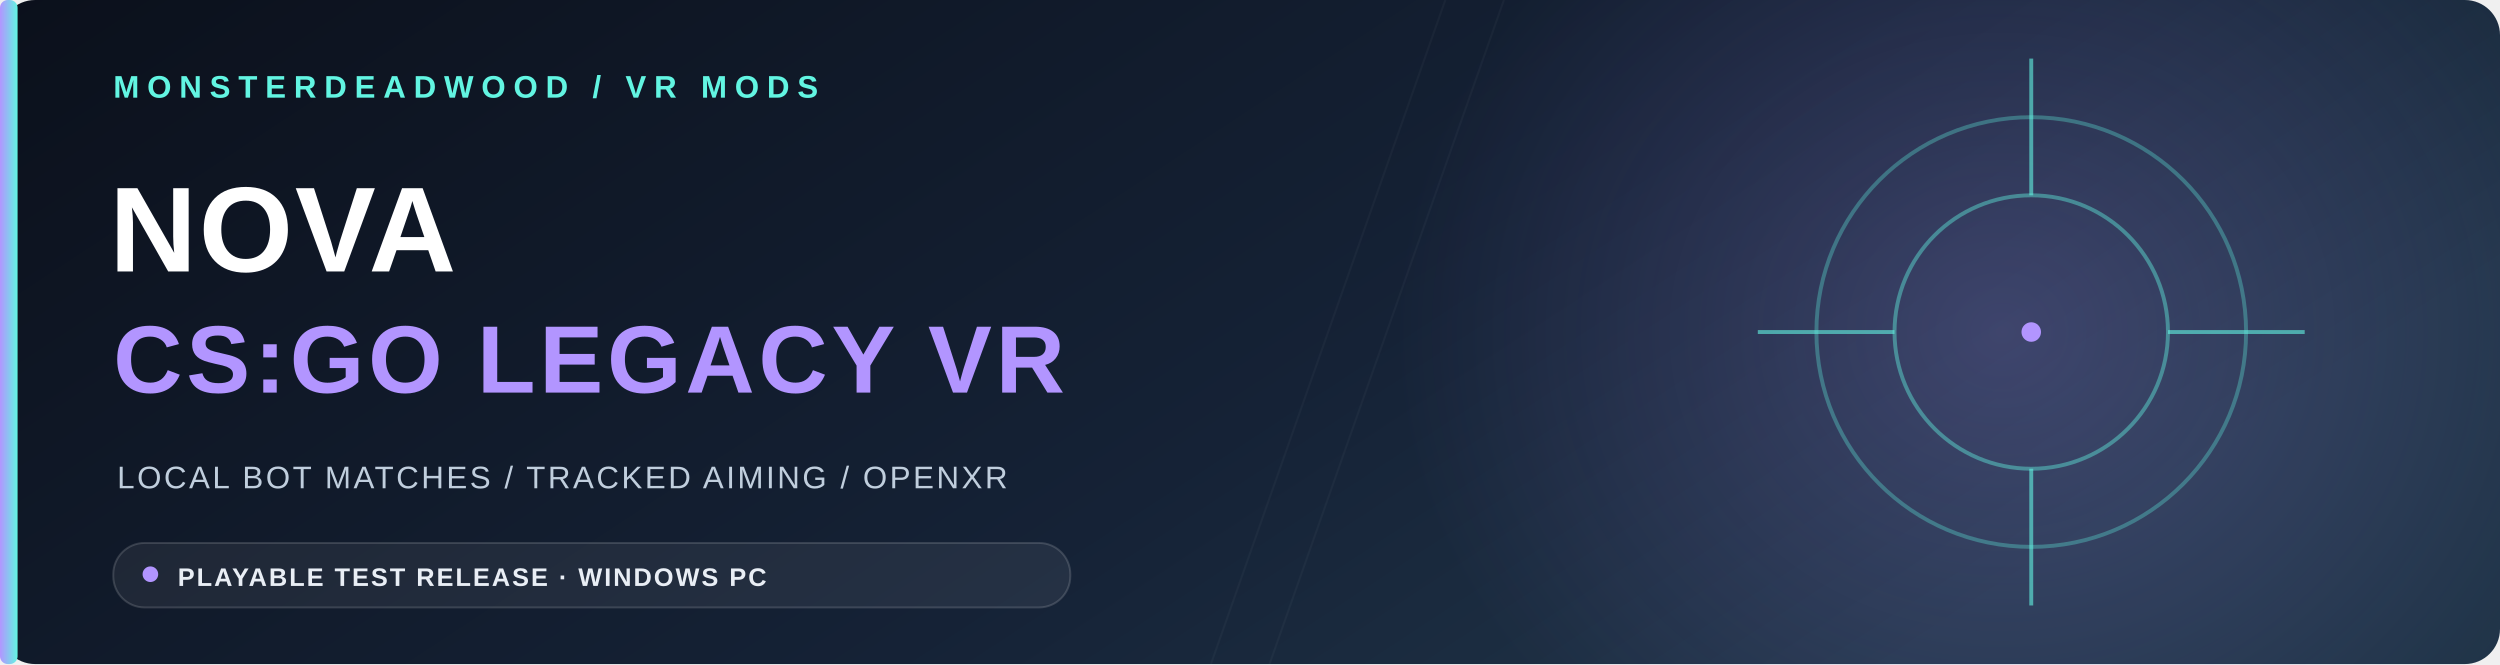
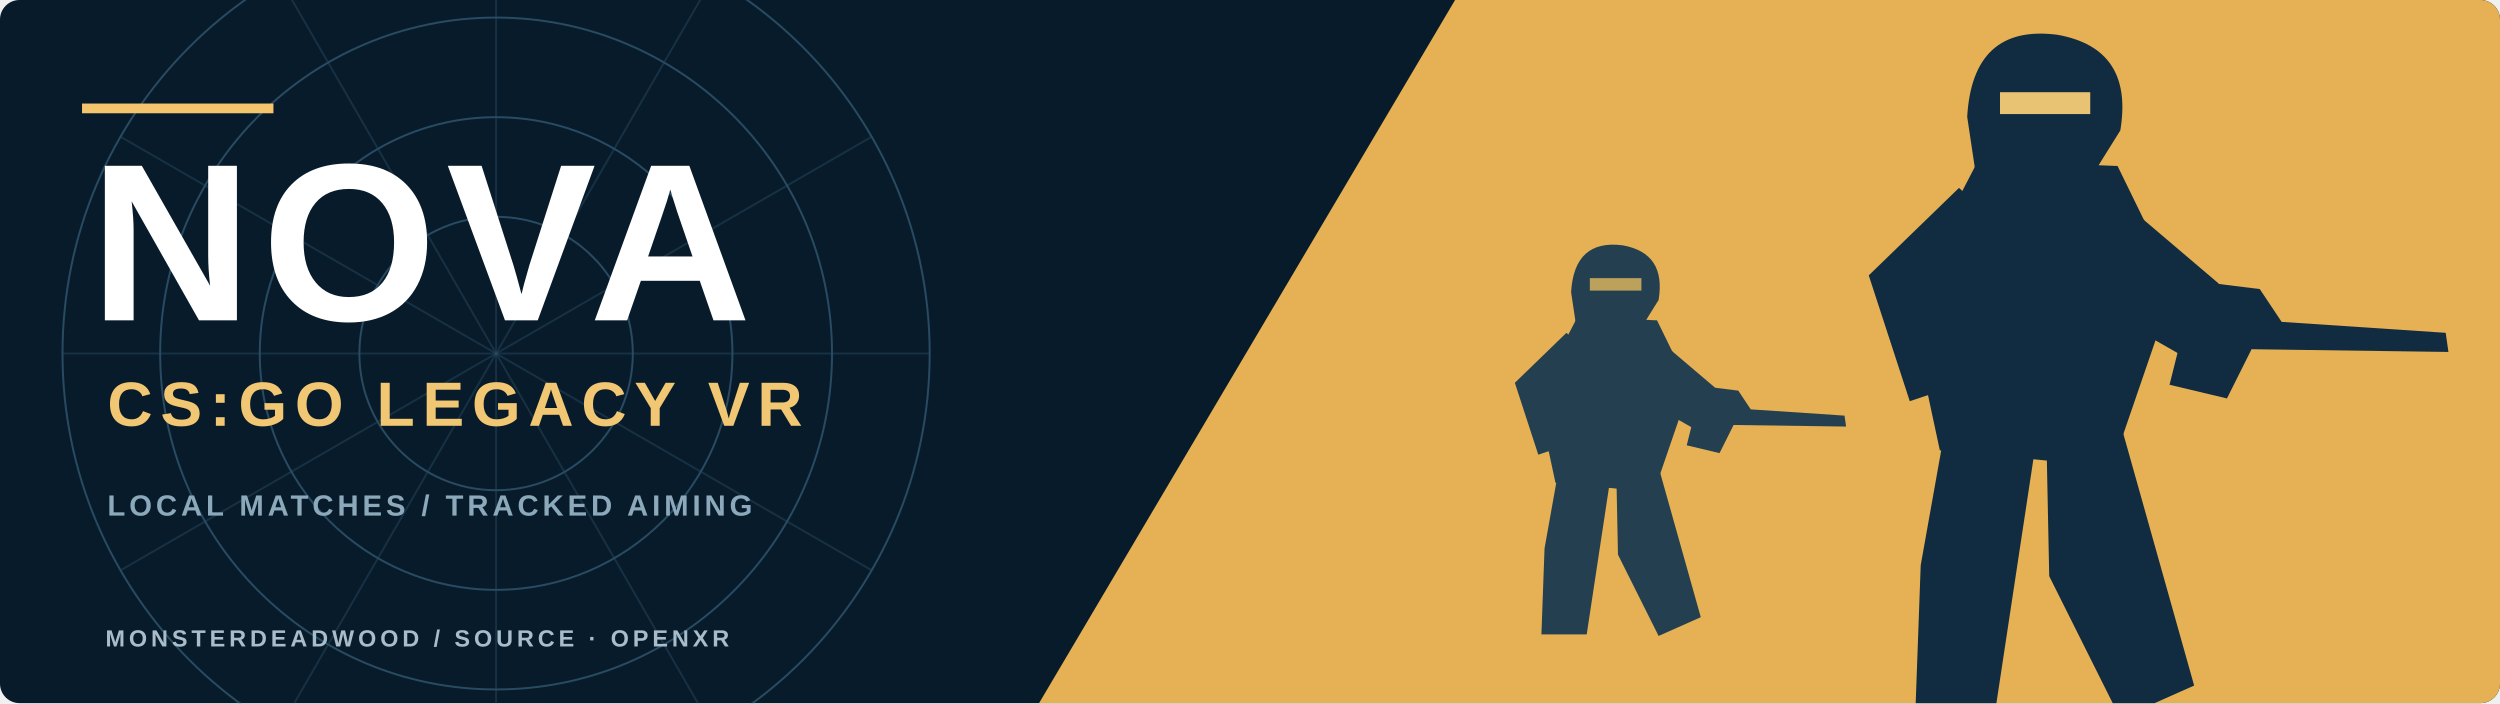
- <svg xmlns="http://www.w3.org/2000/svg" width="1280" height="340" viewBox="0 0 1280 340" role="img" aria-labelledby="title desc">
+ <svg xmlns="http://www.w3.org/2000/svg" width="1280" height="360" viewBox="0 0 1280 360" role="img" aria-labelledby="title desc">
  <defs>
-     <linearGradient id="bg" x2="1" y2=".4">
-       <stop stop-color="#0b101b" />
-       <stop offset=".65" stop-color="#152236" />
-       <stop offset="1" stop-color="#203448" />
-     </linearGradient>
-     <linearGradient id="line">
-       <stop stop-color="#b295ff" />
-       <stop offset="1" stop-color="#62f5e2" />
-     </linearGradient>
-     <radialGradient id="glow">
-       <stop stop-color="#b295ff" stop-opacity=".23" />
-       <stop offset="1" stop-color="#b295ff" stop-opacity="0" />
-     </radialGradient>
+     <clipPath id="frame">
+       <rect width="1280" height="360" rx="10" />
+     </clipPath>
  </defs>
-   <rect width="1280" height="340" rx="18" fill="url(#bg)" />
-   <ellipse cx="1025" cy="170" rx="310" ry="280" fill="url(#glow)" />
-   <path d="M740 0 L620 340 M770 0 L650 340" stroke="white" opacity=".035" stroke-width="1" />
-   <circle cx="1040" cy="170" r="110" fill="none" stroke="#62f5e2" stroke-width="2" opacity=".32" />
-   <circle cx="1040" cy="170" r="70" fill="none" stroke="#62f5e2" stroke-width="2" opacity=".42" />
-   <path d="M1040 30 V100 M1040 240 V310 M900 170 H970 M1110 170 H1180" stroke="#62f5e2" stroke-width="2" opacity=".6" />
-   <circle cx="1040" cy="170" r="5" fill="#b295ff" />
-   <rect x="0" y="0" width="9" height="340" rx="4" fill="url(#line)" />
-   <g font-family="Arial,Helvetica,sans-serif">
-     <text x="58" y="50" fill="#62f5e2" font-size="16" font-weight="700" letter-spacing="4">MONSTERDEADWOOD / VR MODS</text>
-     <text x="56" y="139" fill="#fff" font-size="62" font-weight="800" letter-spacing="1">NOVA</text>
-     <text x="58" y="201" fill="#b295ff" font-size="49" font-weight="700" letter-spacing="2">CS:GO LEGACY VR</text>
-     <text x="60" y="250" fill="#c0cedd" font-size="16" letter-spacing="1.3">LOCAL BOT MATCHES / TRACKED AIMING / OPENXR</text>
-     <rect x="58" y="278" width="490" height="33" rx="16" fill="#fff" fill-opacity=".065" stroke="#fff" stroke-opacity=".15" />
-     <circle cx="77" cy="294" r="4" fill="#b295ff" />
-     <text x="91" y="300" fill="#e9eef5" font-size="13" font-weight="700" letter-spacing="1">PLAYABLE TEST RELEASE · WINDOWS PC</text>
+   <g clip-path="url(#frame)">
+     <rect x="0" y="0" width="1280" height="360" fill="#081b2b" />
+     <path d="M745 0 H1280 V360 H532Z" fill="#e6b154" stroke="none" stroke-width="1" />
+     <circle cx="254" cy="181" r="70" fill="none" stroke="#294b62" stroke-width="1" />
+     <circle cx="254" cy="181" r="121" fill="none" stroke="#294b62" stroke-width="1" />
+     <circle cx="254" cy="181" r="172" fill="none" stroke="#294b62" stroke-width="1" />
+     <circle cx="254" cy="181" r="222" fill="none" stroke="#294b62" stroke-width="1" />
+     <path d="M254 181 L476.0 181.0" fill="none" stroke="#294b62" stroke-width="1" opacity=".45" />
+     <path d="M254 181 L446.3 292.0" fill="none" stroke="#294b62" stroke-width="1" opacity=".45" />
+     <path d="M254 181 L365.0 373.3" fill="none" stroke="#294b62" stroke-width="1" opacity=".45" />
+     <path d="M254 181 L254.0 403.0" fill="none" stroke="#294b62" stroke-width="1" opacity=".45" />
+     <path d="M254 181 L143.0 373.3" fill="none" stroke="#294b62" stroke-width="1" opacity=".45" />
+     <path d="M254 181 L61.7 292.0" fill="none" stroke="#294b62" stroke-width="1" opacity=".45" />
+     <path d="M254 181 L32.0 181.0" fill="none" stroke="#294b62" stroke-width="1" opacity=".45" />
+     <path d="M254 181 L61.7 70.0" fill="none" stroke="#294b62" stroke-width="1" opacity=".45" />
+     <path d="M254 181 L143.0 -11.3" fill="none" stroke="#294b62" stroke-width="1" opacity=".45" />
+     <path d="M254 181 L254.0 -41.0" fill="none" stroke="#294b62" stroke-width="1" opacity=".45" />
+     <path d="M254 181 L365.0 -11.3" fill="none" stroke="#294b62" stroke-width="1" opacity=".45" />
+     <path d="M254 181 L446.3 70.0" fill="none" stroke="#294b62" stroke-width="1" opacity=".45" />
+     <g transform="translate(1045 176) scale(1.4)">
+       <circle cx="0" cy="-77" r="24" fill="#112c40" stroke="none" stroke-width="1" />
+       <path d="M-27 -83 Q-25 -117 6 -113 Q34 -108 29 -78 L19 -62 -24 -63Z" fill="#112c40" stroke="none" stroke-width="1" />
+       <path d="M-23 -67 L28 -65 49 -22 26 45 -37 39 -49 -17Z" fill="#112c40" stroke="none" stroke-width="1" />
+       <path d="M-34 25 L-2 37 -17 136 -46 136 -44 81Z" fill="#112c40" stroke="none" stroke-width="1" />
+       <path d="M2 36 L29 29 56 125 29 137 3 85Z" fill="#112c40" stroke="none" stroke-width="1" />
+       <path d="M-30 -57 L-63 -25 -48 21 -27 14 -37 -23 -9 -38Z" fill="#112c40" stroke="none" stroke-width="1" />
+       <path d="M25 -56 L65 -22 51 4 9 -20Z" fill="#112c40" stroke="none" stroke-width="1" />
+       <rect x="-15" y="-92" width="33" height="8" fill="#e9c374" />
+       <path d="M-41 -35 L80 -20 88 -8 148 -4 149 3 77 2 68 20 47 15 51 -1 -39 -10Z" fill="#112c40" stroke="none" stroke-width="1" />
+     </g>
+     <g transform="translate(826 216) scale(0.8)">
+       <circle cx="0" cy="-77" r="24" fill="#244050" stroke="none" stroke-width="1" />
+       <path d="M-27 -83 Q-25 -117 6 -113 Q34 -108 29 -78 L19 -62 -24 -63Z" fill="#244050" stroke="none" stroke-width="1" />
+       <path d="M-23 -67 L28 -65 49 -22 26 45 -37 39 -49 -17Z" fill="#244050" stroke="none" stroke-width="1" />
+       <path d="M-34 25 L-2 37 -17 136 -46 136 -44 81Z" fill="#244050" stroke="none" stroke-width="1" />
+       <path d="M2 36 L29 29 56 125 29 137 3 85Z" fill="#244050" stroke="none" stroke-width="1" />
+       <path d="M-30 -57 L-63 -25 -48 21 -27 14 -37 -23 -9 -38Z" fill="#244050" stroke="none" stroke-width="1" />
+       <path d="M25 -56 L65 -22 51 4 9 -20Z" fill="#244050" stroke="none" stroke-width="1" />
+       <rect x="-15" y="-92" width="33" height="8" fill="#bca15c" />
+       <path d="M-41 -35 L80 -20 88 -8 148 -4 149 3 77 2 68 20 47 15 51 -1 -39 -10Z" fill="#244050" stroke="none" stroke-width="1" />
+     </g>
+     <rect x="42" y="53" width="98" height="5" fill="#f5c56d" />
+     <text x="46" y="164" fill="#fff" font-family="Arial Black,Arial,sans-serif" font-size="115" font-weight="700" letter-spacing="5">NOVA</text>
+     <text x="55" y="218" fill="#f2c773" font-family="Arial,sans-serif" font-size="32" font-weight="700" letter-spacing="4">CS:GO LEGACY VR</text>
+     <text x="55" y="264" fill="#8ca8bb" font-family="Arial,Helvetica,sans-serif" font-size="15" font-weight="700" letter-spacing="2">LOCAL MATCHES  /  TRACKED AIMING</text>
+     <text x="54" y="331" fill="#a8bdc9" font-family="Arial,Helvetica,sans-serif" font-size="12" font-weight="700" letter-spacing="2">MONSTERDEADWOOD  /  SOURCE · OPENXR</text>
  </g>
</svg>
